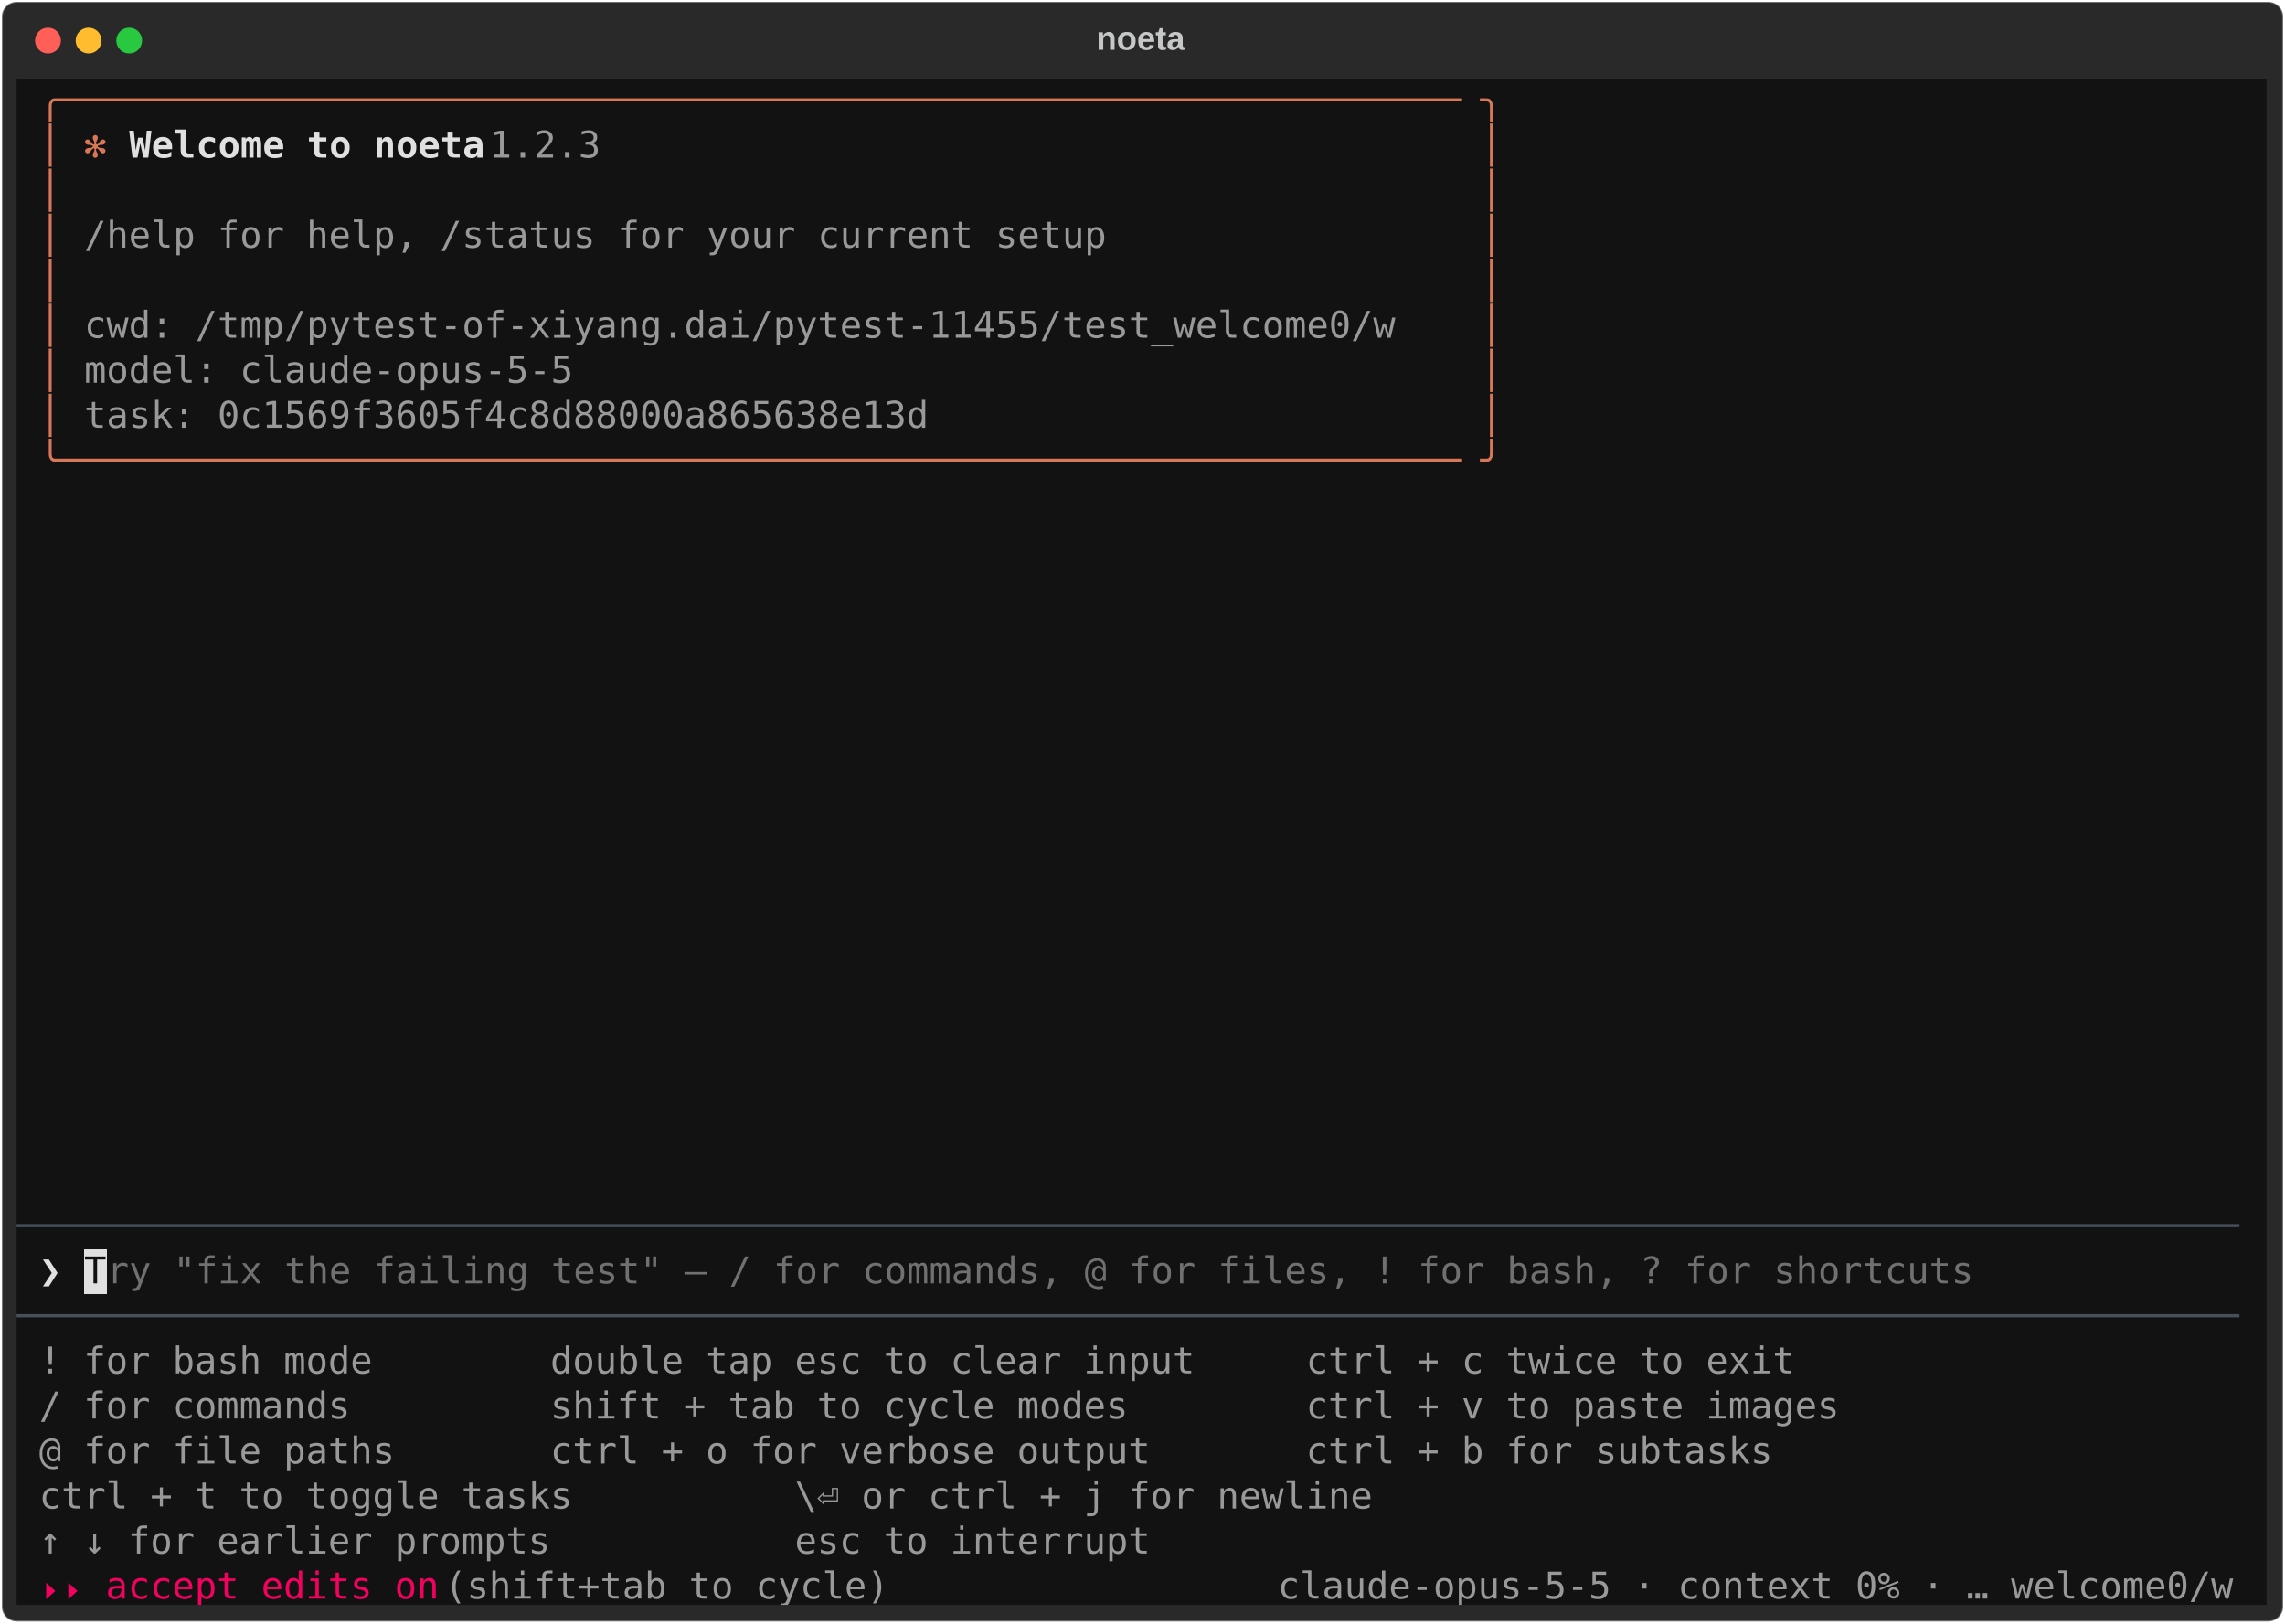
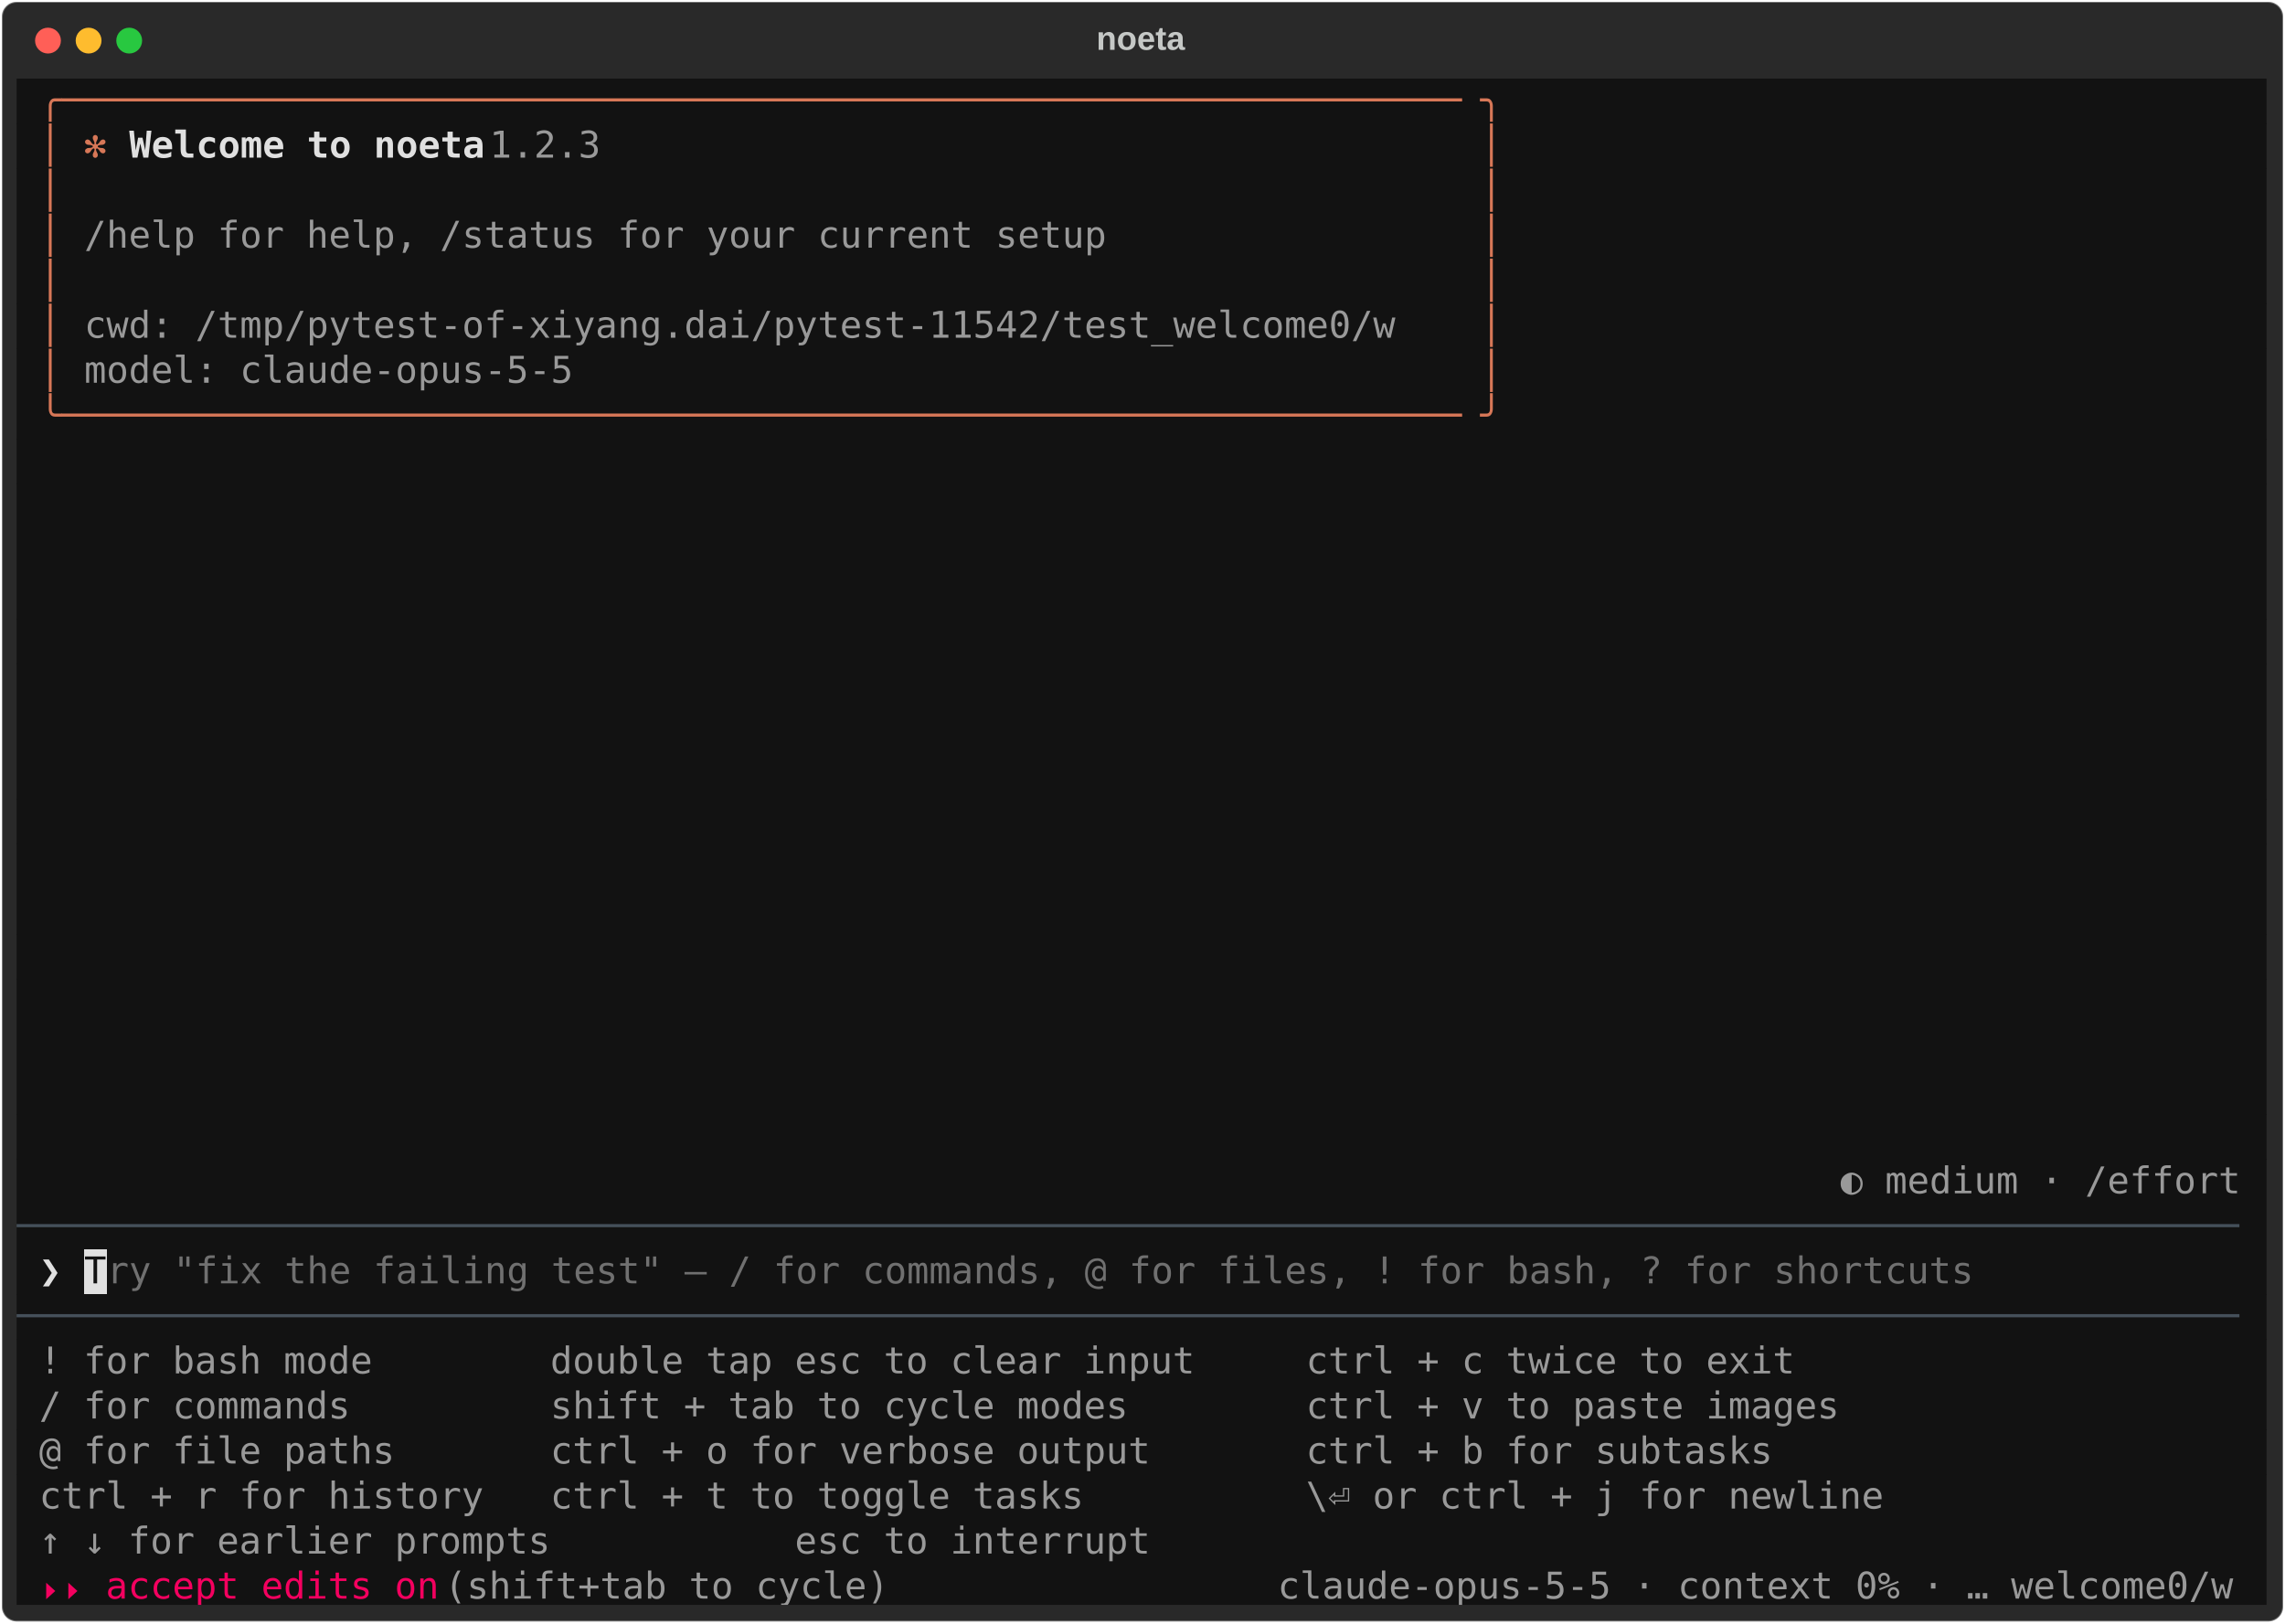
<svg xmlns="http://www.w3.org/2000/svg" class="rich-terminal" viewBox="0 0 1238 879.6">
  <style>

    @font-face {
        font-family: "Fira Code";
        src: local("FiraCode-Regular"),
                url("https://cdnjs.cloudflare.com/ajax/libs/firacode/6.2.0/woff2/FiraCode-Regular.woff2") format("woff2"),
                url("https://cdnjs.cloudflare.com/ajax/libs/firacode/6.2.0/woff/FiraCode-Regular.woff") format("woff");
        font-style: normal;
        font-weight: 400;
    }
    @font-face {
        font-family: "Fira Code";
        src: local("FiraCode-Bold"),
                url("https://cdnjs.cloudflare.com/ajax/libs/firacode/6.2.0/woff2/FiraCode-Bold.woff2") format("woff2"),
                url("https://cdnjs.cloudflare.com/ajax/libs/firacode/6.2.0/woff/FiraCode-Bold.woff") format("woff");
        font-style: bold;
        font-weight: 700;
    }

-     .terminal-1776061965-matrix {
+     .terminal-2995887696-matrix {
        font-family: Fira Code, monospace;
        font-size: 20px;
        line-height: 24.4px;
        font-variant-east-asian: full-width;
    }

-     .terminal-1776061965-title {
+     .terminal-2995887696-title {
        font-size: 18px;
        font-weight: bold;
        font-family: arial;
    }

-     .terminal-1776061965-r1 { fill: #c5c8c6 }
- .terminal-1776061965-r2 { fill: #d77757 }
- .terminal-1776061965-r3 { fill: #d77757;font-weight: bold }
- .terminal-1776061965-r4 { fill: #e0e0e0;font-weight: bold }
- .terminal-1776061965-r5 { fill: #999999 }
- .terminal-1776061965-r6 { fill: #e0e0e0 }
- .terminal-1776061965-r7 { fill: #45505a }
- .terminal-1776061965-r8 { fill: #121212 }
- .terminal-1776061965-r9 { fill: #707070 }
- .terminal-1776061965-r10 { fill: #f4005f }
+     .terminal-2995887696-r1 { fill: #c5c8c6 }
+ .terminal-2995887696-r2 { fill: #d77757 }
+ .terminal-2995887696-r3 { fill: #d77757;font-weight: bold }
+ .terminal-2995887696-r4 { fill: #e0e0e0;font-weight: bold }
+ .terminal-2995887696-r5 { fill: #999999 }
+ .terminal-2995887696-r6 { fill: #e0e0e0 }
+ .terminal-2995887696-r7 { fill: #45505a }
+ .terminal-2995887696-r8 { fill: #121212 }
+ .terminal-2995887696-r9 { fill: #707070 }
+ .terminal-2995887696-r10 { fill: #f4005f }
    </style>
  <defs>
-     <clipPath id="terminal-1776061965-clip-terminal">
+     <clipPath id="terminal-2995887696-clip-terminal">
      <rect x="0" y="0" width="1219.0" height="828.6" />
    </clipPath>
-     <clipPath id="terminal-1776061965-line-0">
+     <clipPath id="terminal-2995887696-line-0">
      <rect x="0" y="1.5" width="1220" height="24.65" />
    </clipPath>
-     <clipPath id="terminal-1776061965-line-1">
+     <clipPath id="terminal-2995887696-line-1">
      <rect x="0" y="25.9" width="1220" height="24.65" />
    </clipPath>
-     <clipPath id="terminal-1776061965-line-2">
+     <clipPath id="terminal-2995887696-line-2">
      <rect x="0" y="50.3" width="1220" height="24.65" />
    </clipPath>
-     <clipPath id="terminal-1776061965-line-3">
+     <clipPath id="terminal-2995887696-line-3">
      <rect x="0" y="74.7" width="1220" height="24.65" />
    </clipPath>
-     <clipPath id="terminal-1776061965-line-4">
+     <clipPath id="terminal-2995887696-line-4">
      <rect x="0" y="99.1" width="1220" height="24.65" />
    </clipPath>
-     <clipPath id="terminal-1776061965-line-5">
+     <clipPath id="terminal-2995887696-line-5">
      <rect x="0" y="123.5" width="1220" height="24.65" />
    </clipPath>
-     <clipPath id="terminal-1776061965-line-6">
+     <clipPath id="terminal-2995887696-line-6">
      <rect x="0" y="147.9" width="1220" height="24.65" />
    </clipPath>
-     <clipPath id="terminal-1776061965-line-7">
+     <clipPath id="terminal-2995887696-line-7">
      <rect x="0" y="172.3" width="1220" height="24.65" />
    </clipPath>
-     <clipPath id="terminal-1776061965-line-8">
+     <clipPath id="terminal-2995887696-line-8">
      <rect x="0" y="196.7" width="1220" height="24.65" />
    </clipPath>
-     <clipPath id="terminal-1776061965-line-9">
+     <clipPath id="terminal-2995887696-line-9">
      <rect x="0" y="221.1" width="1220" height="24.65" />
    </clipPath>
-     <clipPath id="terminal-1776061965-line-10">
+     <clipPath id="terminal-2995887696-line-10">
      <rect x="0" y="245.5" width="1220" height="24.65" />
    </clipPath>
-     <clipPath id="terminal-1776061965-line-11">
+     <clipPath id="terminal-2995887696-line-11">
      <rect x="0" y="269.9" width="1220" height="24.65" />
    </clipPath>
-     <clipPath id="terminal-1776061965-line-12">
+     <clipPath id="terminal-2995887696-line-12">
      <rect x="0" y="294.3" width="1220" height="24.65" />
    </clipPath>
-     <clipPath id="terminal-1776061965-line-13">
+     <clipPath id="terminal-2995887696-line-13">
      <rect x="0" y="318.7" width="1220" height="24.65" />
    </clipPath>
-     <clipPath id="terminal-1776061965-line-14">
+     <clipPath id="terminal-2995887696-line-14">
      <rect x="0" y="343.1" width="1220" height="24.65" />
    </clipPath>
-     <clipPath id="terminal-1776061965-line-15">
+     <clipPath id="terminal-2995887696-line-15">
      <rect x="0" y="367.5" width="1220" height="24.65" />
    </clipPath>
-     <clipPath id="terminal-1776061965-line-16">
+     <clipPath id="terminal-2995887696-line-16">
      <rect x="0" y="391.9" width="1220" height="24.65" />
    </clipPath>
-     <clipPath id="terminal-1776061965-line-17">
+     <clipPath id="terminal-2995887696-line-17">
      <rect x="0" y="416.3" width="1220" height="24.65" />
    </clipPath>
-     <clipPath id="terminal-1776061965-line-18">
+     <clipPath id="terminal-2995887696-line-18">
      <rect x="0" y="440.7" width="1220" height="24.65" />
    </clipPath>
-     <clipPath id="terminal-1776061965-line-19">
+     <clipPath id="terminal-2995887696-line-19">
      <rect x="0" y="465.1" width="1220" height="24.65" />
    </clipPath>
-     <clipPath id="terminal-1776061965-line-20">
+     <clipPath id="terminal-2995887696-line-20">
      <rect x="0" y="489.5" width="1220" height="24.65" />
    </clipPath>
-     <clipPath id="terminal-1776061965-line-21">
+     <clipPath id="terminal-2995887696-line-21">
      <rect x="0" y="513.9" width="1220" height="24.65" />
    </clipPath>
-     <clipPath id="terminal-1776061965-line-22">
+     <clipPath id="terminal-2995887696-line-22">
      <rect x="0" y="538.3" width="1220" height="24.65" />
    </clipPath>
-     <clipPath id="terminal-1776061965-line-23">
+     <clipPath id="terminal-2995887696-line-23">
      <rect x="0" y="562.7" width="1220" height="24.65" />
    </clipPath>
-     <clipPath id="terminal-1776061965-line-24">
+     <clipPath id="terminal-2995887696-line-24">
      <rect x="0" y="587.1" width="1220" height="24.65" />
    </clipPath>
-     <clipPath id="terminal-1776061965-line-25">
+     <clipPath id="terminal-2995887696-line-25">
      <rect x="0" y="611.5" width="1220" height="24.65" />
    </clipPath>
-     <clipPath id="terminal-1776061965-line-26">
+     <clipPath id="terminal-2995887696-line-26">
      <rect x="0" y="635.9" width="1220" height="24.65" />
    </clipPath>
-     <clipPath id="terminal-1776061965-line-27">
+     <clipPath id="terminal-2995887696-line-27">
      <rect x="0" y="660.3" width="1220" height="24.65" />
    </clipPath>
-     <clipPath id="terminal-1776061965-line-28">
+     <clipPath id="terminal-2995887696-line-28">
      <rect x="0" y="684.7" width="1220" height="24.65" />
    </clipPath>
-     <clipPath id="terminal-1776061965-line-29">
+     <clipPath id="terminal-2995887696-line-29">
      <rect x="0" y="709.1" width="1220" height="24.65" />
    </clipPath>
-     <clipPath id="terminal-1776061965-line-30">
+     <clipPath id="terminal-2995887696-line-30">
      <rect x="0" y="733.5" width="1220" height="24.65" />
    </clipPath>
-     <clipPath id="terminal-1776061965-line-31">
+     <clipPath id="terminal-2995887696-line-31">
      <rect x="0" y="757.9" width="1220" height="24.65" />
    </clipPath>
-     <clipPath id="terminal-1776061965-line-32">
+     <clipPath id="terminal-2995887696-line-32">
      <rect x="0" y="782.3" width="1220" height="24.65" />
    </clipPath>
  </defs>
  <rect fill="#292929" stroke="rgba(255,255,255,0.35)" stroke-width="1" x="1" y="1" width="1236" height="877.6" rx="8" />
-   <text class="terminal-1776061965-title" fill="#c5c8c6" text-anchor="middle" x="618" y="27">noeta</text>
+   <text class="terminal-2995887696-title" fill="#c5c8c6" text-anchor="middle" x="618" y="27">noeta</text>
  <g transform="translate(26,22)">
    <circle cx="0" cy="0" r="7" fill="#ff5f57" />
    <circle cx="22" cy="0" r="7" fill="#febc2e" />
    <circle cx="44" cy="0" r="7" fill="#28c840" />
  </g>
-   <g transform="translate(9, 41)" clip-path="url(#terminal-1776061965-clip-terminal)">
+   <g transform="translate(9, 41)" clip-path="url(#terminal-2995887696-clip-terminal)">
    <rect fill="#121212" x="0" y="1.5" width="12.2" height="24.65" shape-rendering="crispEdges" />
    <rect fill="#121212" x="12.2" y="1.5" width="12.2" height="24.65" shape-rendering="crispEdges" />
    <rect fill="#121212" x="24.4" y="1.5" width="768.6" height="24.65" shape-rendering="crispEdges" />
    <rect fill="#121212" x="793" y="1.5" width="12.2" height="24.65" shape-rendering="crispEdges" />
    <rect fill="#121212" x="805.2" y="1.5" width="402.6" height="24.65" shape-rendering="crispEdges" />
    <rect fill="#121212" x="1207.8" y="1.5" width="12.2" height="24.65" shape-rendering="crispEdges" />
    <rect fill="#121212" x="0" y="25.9" width="12.2" height="24.65" shape-rendering="crispEdges" />
    <rect fill="#121212" x="12.2" y="25.9" width="12.2" height="24.65" shape-rendering="crispEdges" />
    <rect fill="#121212" x="24.4" y="25.9" width="12.2" height="24.65" shape-rendering="crispEdges" />
    <rect fill="#121212" x="36.6" y="25.9" width="24.4" height="24.65" shape-rendering="crispEdges" />
    <rect fill="#121212" x="61" y="25.9" width="195.2" height="24.65" shape-rendering="crispEdges" />
    <rect fill="#121212" x="256.2" y="25.9" width="73.2" height="24.65" shape-rendering="crispEdges" />
    <rect fill="#121212" x="329.4" y="25.9" width="451.4" height="24.65" shape-rendering="crispEdges" />
    <rect fill="#121212" x="780.8" y="25.9" width="12.2" height="24.65" shape-rendering="crispEdges" />
    <rect fill="#121212" x="793" y="25.9" width="12.2" height="24.65" shape-rendering="crispEdges" />
    <rect fill="#121212" x="805.2" y="25.9" width="402.6" height="24.65" shape-rendering="crispEdges" />
    <rect fill="#121212" x="1207.8" y="25.9" width="12.2" height="24.65" shape-rendering="crispEdges" />
    <rect fill="#121212" x="0" y="50.3" width="12.2" height="24.65" shape-rendering="crispEdges" />
    <rect fill="#121212" x="12.2" y="50.3" width="12.2" height="24.65" shape-rendering="crispEdges" />
    <rect fill="#121212" x="24.4" y="50.3" width="12.2" height="24.65" shape-rendering="crispEdges" />
    <rect fill="#121212" x="36.6" y="50.3" width="0" height="24.65" shape-rendering="crispEdges" />
    <rect fill="#121212" x="36.6" y="50.3" width="744.2" height="24.65" shape-rendering="crispEdges" />
    <rect fill="#121212" x="780.8" y="50.3" width="12.2" height="24.65" shape-rendering="crispEdges" />
    <rect fill="#121212" x="793" y="50.3" width="12.2" height="24.65" shape-rendering="crispEdges" />
    <rect fill="#121212" x="805.2" y="50.3" width="402.6" height="24.65" shape-rendering="crispEdges" />
    <rect fill="#121212" x="1207.8" y="50.3" width="12.2" height="24.65" shape-rendering="crispEdges" />
    <rect fill="#121212" x="0" y="74.7" width="12.2" height="24.65" shape-rendering="crispEdges" />
    <rect fill="#121212" x="12.2" y="74.7" width="12.2" height="24.65" shape-rendering="crispEdges" />
    <rect fill="#121212" x="24.4" y="74.7" width="12.2" height="24.65" shape-rendering="crispEdges" />
    <rect fill="#121212" x="36.6" y="74.7" width="585.6" height="24.65" shape-rendering="crispEdges" />
    <rect fill="#121212" x="622.2" y="74.7" width="158.6" height="24.65" shape-rendering="crispEdges" />
    <rect fill="#121212" x="780.8" y="74.7" width="12.2" height="24.65" shape-rendering="crispEdges" />
    <rect fill="#121212" x="793" y="74.7" width="12.2" height="24.65" shape-rendering="crispEdges" />
    <rect fill="#121212" x="805.2" y="74.7" width="402.6" height="24.65" shape-rendering="crispEdges" />
    <rect fill="#121212" x="1207.8" y="74.7" width="12.2" height="24.65" shape-rendering="crispEdges" />
    <rect fill="#121212" x="0" y="99.1" width="12.2" height="24.65" shape-rendering="crispEdges" />
    <rect fill="#121212" x="12.2" y="99.1" width="12.2" height="24.65" shape-rendering="crispEdges" />
    <rect fill="#121212" x="24.4" y="99.1" width="12.2" height="24.65" shape-rendering="crispEdges" />
    <rect fill="#121212" x="36.6" y="99.1" width="0" height="24.65" shape-rendering="crispEdges" />
    <rect fill="#121212" x="36.6" y="99.1" width="744.2" height="24.65" shape-rendering="crispEdges" />
    <rect fill="#121212" x="780.8" y="99.1" width="12.2" height="24.65" shape-rendering="crispEdges" />
    <rect fill="#121212" x="793" y="99.1" width="12.2" height="24.65" shape-rendering="crispEdges" />
    <rect fill="#121212" x="805.2" y="99.1" width="402.6" height="24.65" shape-rendering="crispEdges" />
    <rect fill="#121212" x="1207.8" y="99.1" width="12.2" height="24.65" shape-rendering="crispEdges" />
    <rect fill="#121212" x="0" y="123.5" width="12.2" height="24.65" shape-rendering="crispEdges" />
    <rect fill="#121212" x="12.2" y="123.5" width="12.2" height="24.65" shape-rendering="crispEdges" />
    <rect fill="#121212" x="24.4" y="123.5" width="12.2" height="24.65" shape-rendering="crispEdges" />
    <rect fill="#121212" x="36.6" y="123.5" width="744.2" height="24.65" shape-rendering="crispEdges" />
    <rect fill="#121212" x="780.8" y="123.5" width="12.2" height="24.65" shape-rendering="crispEdges" />
    <rect fill="#121212" x="793" y="123.5" width="12.2" height="24.65" shape-rendering="crispEdges" />
    <rect fill="#121212" x="805.2" y="123.5" width="402.6" height="24.65" shape-rendering="crispEdges" />
    <rect fill="#121212" x="1207.8" y="123.5" width="12.2" height="24.65" shape-rendering="crispEdges" />
    <rect fill="#121212" x="0" y="147.9" width="12.2" height="24.65" shape-rendering="crispEdges" />
    <rect fill="#121212" x="12.2" y="147.9" width="12.2" height="24.65" shape-rendering="crispEdges" />
    <rect fill="#121212" x="24.4" y="147.9" width="12.2" height="24.65" shape-rendering="crispEdges" />
    <rect fill="#121212" x="36.6" y="147.9" width="292.8" height="24.65" shape-rendering="crispEdges" />
    <rect fill="#121212" x="329.4" y="147.9" width="451.4" height="24.65" shape-rendering="crispEdges" />
    <rect fill="#121212" x="780.8" y="147.9" width="12.2" height="24.65" shape-rendering="crispEdges" />
    <rect fill="#121212" x="793" y="147.9" width="12.2" height="24.65" shape-rendering="crispEdges" />
    <rect fill="#121212" x="805.2" y="147.9" width="402.6" height="24.65" shape-rendering="crispEdges" />
    <rect fill="#121212" x="1207.8" y="147.9" width="12.2" height="24.65" shape-rendering="crispEdges" />
    <rect fill="#121212" x="0" y="172.3" width="12.2" height="24.65" shape-rendering="crispEdges" />
    <rect fill="#121212" x="12.2" y="172.3" width="12.2" height="24.65" shape-rendering="crispEdges" />
-     <rect fill="#121212" x="24.4" y="172.3" width="12.2" height="24.65" shape-rendering="crispEdges" />
-     <rect fill="#121212" x="36.6" y="172.3" width="488" height="24.65" shape-rendering="crispEdges" />
-     <rect fill="#121212" x="524.6" y="172.3" width="256.2" height="24.65" shape-rendering="crispEdges" />
-     <rect fill="#121212" x="780.8" y="172.3" width="12.2" height="24.65" shape-rendering="crispEdges" />
+     <rect fill="#121212" x="24.4" y="172.3" width="768.6" height="24.65" shape-rendering="crispEdges" />
    <rect fill="#121212" x="793" y="172.3" width="12.2" height="24.65" shape-rendering="crispEdges" />
    <rect fill="#121212" x="805.2" y="172.3" width="402.6" height="24.65" shape-rendering="crispEdges" />
    <rect fill="#121212" x="1207.8" y="172.3" width="12.2" height="24.65" shape-rendering="crispEdges" />
    <rect fill="#121212" x="0" y="196.7" width="12.2" height="24.65" shape-rendering="crispEdges" />
-     <rect fill="#121212" x="12.2" y="196.7" width="12.2" height="24.65" shape-rendering="crispEdges" />
-     <rect fill="#121212" x="24.4" y="196.7" width="768.6" height="24.65" shape-rendering="crispEdges" />
-     <rect fill="#121212" x="793" y="196.7" width="12.2" height="24.65" shape-rendering="crispEdges" />
-     <rect fill="#121212" x="805.2" y="196.7" width="402.6" height="24.65" shape-rendering="crispEdges" />
+     <rect fill="#121212" x="12.2" y="196.7" width="1195.6" height="24.65" shape-rendering="crispEdges" />
    <rect fill="#121212" x="1207.8" y="196.7" width="12.2" height="24.65" shape-rendering="crispEdges" />
    <rect fill="#121212" x="0" y="221.1" width="12.2" height="24.65" shape-rendering="crispEdges" />
    <rect fill="#121212" x="12.2" y="221.1" width="1195.6" height="24.65" shape-rendering="crispEdges" />
    <rect fill="#121212" x="1207.8" y="221.1" width="12.2" height="24.65" shape-rendering="crispEdges" />
    <rect fill="#121212" x="0" y="245.5" width="12.2" height="24.65" shape-rendering="crispEdges" />
    <rect fill="#121212" x="12.2" y="245.5" width="1195.6" height="24.65" shape-rendering="crispEdges" />
    <rect fill="#121212" x="1207.8" y="245.5" width="12.2" height="24.65" shape-rendering="crispEdges" />
    <rect fill="#121212" x="0" y="269.9" width="12.2" height="24.65" shape-rendering="crispEdges" />
    <rect fill="#121212" x="12.2" y="269.9" width="1195.6" height="24.65" shape-rendering="crispEdges" />
    <rect fill="#121212" x="1207.8" y="269.9" width="12.2" height="24.65" shape-rendering="crispEdges" />
    <rect fill="#121212" x="0" y="294.3" width="12.2" height="24.65" shape-rendering="crispEdges" />
    <rect fill="#121212" x="12.2" y="294.3" width="1195.6" height="24.65" shape-rendering="crispEdges" />
    <rect fill="#121212" x="1207.8" y="294.3" width="12.2" height="24.65" shape-rendering="crispEdges" />
    <rect fill="#121212" x="0" y="318.7" width="12.2" height="24.65" shape-rendering="crispEdges" />
    <rect fill="#121212" x="12.2" y="318.7" width="1195.6" height="24.65" shape-rendering="crispEdges" />
    <rect fill="#121212" x="1207.8" y="318.7" width="12.2" height="24.65" shape-rendering="crispEdges" />
    <rect fill="#121212" x="0" y="343.1" width="12.2" height="24.65" shape-rendering="crispEdges" />
    <rect fill="#121212" x="12.2" y="343.1" width="1195.6" height="24.65" shape-rendering="crispEdges" />
    <rect fill="#121212" x="1207.8" y="343.1" width="12.2" height="24.65" shape-rendering="crispEdges" />
    <rect fill="#121212" x="0" y="367.5" width="12.2" height="24.65" shape-rendering="crispEdges" />
    <rect fill="#121212" x="12.2" y="367.5" width="1195.6" height="24.65" shape-rendering="crispEdges" />
    <rect fill="#121212" x="1207.8" y="367.5" width="12.2" height="24.65" shape-rendering="crispEdges" />
    <rect fill="#121212" x="0" y="391.9" width="12.2" height="24.65" shape-rendering="crispEdges" />
    <rect fill="#121212" x="12.2" y="391.9" width="1195.6" height="24.65" shape-rendering="crispEdges" />
    <rect fill="#121212" x="1207.8" y="391.9" width="12.2" height="24.65" shape-rendering="crispEdges" />
    <rect fill="#121212" x="0" y="416.3" width="12.2" height="24.65" shape-rendering="crispEdges" />
    <rect fill="#121212" x="12.2" y="416.3" width="1195.6" height="24.65" shape-rendering="crispEdges" />
    <rect fill="#121212" x="1207.8" y="416.3" width="12.2" height="24.65" shape-rendering="crispEdges" />
    <rect fill="#121212" x="0" y="440.7" width="12.2" height="24.65" shape-rendering="crispEdges" />
    <rect fill="#121212" x="12.2" y="440.7" width="1195.6" height="24.65" shape-rendering="crispEdges" />
    <rect fill="#121212" x="1207.8" y="440.7" width="12.2" height="24.65" shape-rendering="crispEdges" />
    <rect fill="#121212" x="0" y="465.1" width="12.2" height="24.65" shape-rendering="crispEdges" />
    <rect fill="#121212" x="12.2" y="465.1" width="1195.6" height="24.65" shape-rendering="crispEdges" />
    <rect fill="#121212" x="1207.8" y="465.1" width="12.2" height="24.65" shape-rendering="crispEdges" />
    <rect fill="#121212" x="0" y="489.5" width="12.2" height="24.65" shape-rendering="crispEdges" />
    <rect fill="#121212" x="12.2" y="489.5" width="1195.6" height="24.65" shape-rendering="crispEdges" />
    <rect fill="#121212" x="1207.8" y="489.5" width="12.2" height="24.65" shape-rendering="crispEdges" />
    <rect fill="#121212" x="0" y="513.9" width="12.2" height="24.65" shape-rendering="crispEdges" />
    <rect fill="#121212" x="12.2" y="513.9" width="1195.6" height="24.65" shape-rendering="crispEdges" />
    <rect fill="#121212" x="1207.8" y="513.9" width="12.2" height="24.65" shape-rendering="crispEdges" />
    <rect fill="#121212" x="0" y="538.3" width="12.2" height="24.65" shape-rendering="crispEdges" />
    <rect fill="#121212" x="12.2" y="538.3" width="1195.6" height="24.65" shape-rendering="crispEdges" />
    <rect fill="#121212" x="1207.8" y="538.3" width="12.2" height="24.65" shape-rendering="crispEdges" />
    <rect fill="#121212" x="0" y="562.7" width="12.2" height="24.65" shape-rendering="crispEdges" />
    <rect fill="#121212" x="12.2" y="562.7" width="1195.6" height="24.65" shape-rendering="crispEdges" />
    <rect fill="#121212" x="1207.8" y="562.7" width="12.2" height="24.65" shape-rendering="crispEdges" />
    <rect fill="#121212" x="0" y="587.1" width="12.2" height="24.65" shape-rendering="crispEdges" />
-     <rect fill="#121212" x="12.2" y="587.1" width="1195.6" height="24.65" shape-rendering="crispEdges" />
+     <rect fill="#121212" x="12.2" y="587.1" width="976" height="24.65" shape-rendering="crispEdges" />
+     <rect fill="#121212" x="988.2" y="587.1" width="219.6" height="24.65" shape-rendering="crispEdges" />
    <rect fill="#121212" x="1207.8" y="587.1" width="12.2" height="24.65" shape-rendering="crispEdges" />
    <rect fill="#121212" x="0" y="611.5" width="1220" height="24.65" shape-rendering="crispEdges" />
    <rect fill="#121212" x="0" y="635.9" width="12.2" height="24.65" shape-rendering="crispEdges" />
    <rect fill="#121212" x="12.2" y="635.9" width="12.2" height="24.65" shape-rendering="crispEdges" />
    <rect fill="#121212" x="24.4" y="635.9" width="12.2" height="24.65" shape-rendering="crispEdges" />
    <rect fill="#e0e0e0" x="36.6" y="635.9" width="12.2" height="24.65" shape-rendering="crispEdges" />
    <rect fill="#121212" x="48.8" y="635.9" width="1024.8" height="24.65" shape-rendering="crispEdges" />
    <rect fill="#121212" x="1073.6" y="635.9" width="134.2" height="24.65" shape-rendering="crispEdges" />
    <rect fill="#121212" x="1207.8" y="635.9" width="12.2" height="24.65" shape-rendering="crispEdges" />
    <rect fill="#121212" x="0" y="660.3" width="1220" height="24.65" shape-rendering="crispEdges" />
    <rect fill="#121212" x="0" y="684.7" width="12.2" height="24.65" shape-rendering="crispEdges" />
    <rect fill="#121212" x="12.2" y="684.7" width="963.8" height="24.65" shape-rendering="crispEdges" />
    <rect fill="#121212" x="976" y="684.7" width="231.8" height="24.65" shape-rendering="crispEdges" />
    <rect fill="#121212" x="1207.8" y="684.7" width="12.2" height="24.65" shape-rendering="crispEdges" />
    <rect fill="#121212" x="0" y="709.1" width="12.2" height="24.65" shape-rendering="crispEdges" />
    <rect fill="#121212" x="12.2" y="709.1" width="988.2" height="24.65" shape-rendering="crispEdges" />
    <rect fill="#121212" x="1000.4" y="709.1" width="207.4" height="24.65" shape-rendering="crispEdges" />
    <rect fill="#121212" x="1207.8" y="709.1" width="12.2" height="24.65" shape-rendering="crispEdges" />
    <rect fill="#121212" x="0" y="733.5" width="12.2" height="24.65" shape-rendering="crispEdges" />
    <rect fill="#121212" x="12.2" y="733.5" width="951.6" height="24.65" shape-rendering="crispEdges" />
    <rect fill="#121212" x="963.8" y="733.5" width="244" height="24.65" shape-rendering="crispEdges" />
    <rect fill="#121212" x="1207.8" y="733.5" width="12.2" height="24.65" shape-rendering="crispEdges" />
    <rect fill="#121212" x="0" y="757.9" width="12.2" height="24.65" shape-rendering="crispEdges" />
    <rect fill="#121212" x="12.2" y="757.9" width="1012.6" height="24.65" shape-rendering="crispEdges" />
    <rect fill="#121212" x="1024.8" y="757.9" width="183" height="24.65" shape-rendering="crispEdges" />
    <rect fill="#121212" x="1207.8" y="757.9" width="12.2" height="24.65" shape-rendering="crispEdges" />
    <rect fill="#121212" x="0" y="782.3" width="12.2" height="24.65" shape-rendering="crispEdges" />
    <rect fill="#121212" x="12.2" y="782.3" width="890.6" height="24.65" shape-rendering="crispEdges" />
    <rect fill="#121212" x="902.8" y="782.3" width="305" height="24.65" shape-rendering="crispEdges" />
    <rect fill="#121212" x="1207.8" y="782.3" width="12.2" height="24.65" shape-rendering="crispEdges" />
    <rect fill="#121212" x="0" y="806.7" width="12.2" height="24.65" shape-rendering="crispEdges" />
    <rect fill="#121212" x="12.2" y="806.7" width="219.6" height="24.65" shape-rendering="crispEdges" />
    <rect fill="#121212" x="231.8" y="806.7" width="256.2" height="24.65" shape-rendering="crispEdges" />
    <rect fill="#121212" x="488" y="806.7" width="195.2" height="24.65" shape-rendering="crispEdges" />
    <rect fill="#121212" x="683.2" y="806.7" width="524.6" height="24.65" shape-rendering="crispEdges" />
    <rect fill="#121212" x="1207.8" y="806.7" width="12.2" height="24.65" shape-rendering="crispEdges" />
-     <g class="terminal-1776061965-matrix">
-       <text class="terminal-1776061965-r2" x="12.2" y="20" textLength="12.2" clip-path="url(#terminal-1776061965-line-0)">╭</text>
-       <text class="terminal-1776061965-r2" x="24.4" y="20" textLength="768.6" clip-path="url(#terminal-1776061965-line-0)">───────────────────────────────────────────────────────────────</text>
-       <text class="terminal-1776061965-r2" x="793" y="20" textLength="12.2" clip-path="url(#terminal-1776061965-line-0)">╮</text>
-       <text class="terminal-1776061965-r1" x="1220" y="20" textLength="12.2" clip-path="url(#terminal-1776061965-line-0)">
- </text>
-       <text class="terminal-1776061965-r2" x="12.2" y="44.4" textLength="12.2" clip-path="url(#terminal-1776061965-line-1)">│</text>
-       <text class="terminal-1776061965-r3" x="36.6" y="44.4" textLength="24.4" clip-path="url(#terminal-1776061965-line-1)">✻ </text>
-       <text class="terminal-1776061965-r4" x="61" y="44.4" textLength="195.2" clip-path="url(#terminal-1776061965-line-1)">Welcome to noeta</text>
-       <text class="terminal-1776061965-r5" x="256.2" y="44.4" textLength="73.2" clip-path="url(#terminal-1776061965-line-1)"> 1.2.3</text>
-       <text class="terminal-1776061965-r2" x="793" y="44.4" textLength="12.2" clip-path="url(#terminal-1776061965-line-1)">│</text>
-       <text class="terminal-1776061965-r1" x="1220" y="44.4" textLength="12.2" clip-path="url(#terminal-1776061965-line-1)">
- </text>
-       <text class="terminal-1776061965-r2" x="12.2" y="68.8" textLength="12.2" clip-path="url(#terminal-1776061965-line-2)">│</text>
-       <text class="terminal-1776061965-r2" x="793" y="68.8" textLength="12.2" clip-path="url(#terminal-1776061965-line-2)">│</text>
-       <text class="terminal-1776061965-r1" x="1220" y="68.8" textLength="12.2" clip-path="url(#terminal-1776061965-line-2)">
- </text>
-       <text class="terminal-1776061965-r2" x="12.2" y="93.2" textLength="12.2" clip-path="url(#terminal-1776061965-line-3)">│</text>
-       <text class="terminal-1776061965-r5" x="36.6" y="93.2" textLength="585.6" clip-path="url(#terminal-1776061965-line-3)">  /help for help, /status for your current setup</text>
-       <text class="terminal-1776061965-r2" x="793" y="93.2" textLength="12.2" clip-path="url(#terminal-1776061965-line-3)">│</text>
-       <text class="terminal-1776061965-r1" x="1220" y="93.2" textLength="12.2" clip-path="url(#terminal-1776061965-line-3)">
- </text>
-       <text class="terminal-1776061965-r2" x="12.2" y="117.6" textLength="12.2" clip-path="url(#terminal-1776061965-line-4)">│</text>
-       <text class="terminal-1776061965-r2" x="793" y="117.6" textLength="12.2" clip-path="url(#terminal-1776061965-line-4)">│</text>
-       <text class="terminal-1776061965-r1" x="1220" y="117.6" textLength="12.2" clip-path="url(#terminal-1776061965-line-4)">
- </text>
-       <text class="terminal-1776061965-r2" x="12.2" y="142" textLength="12.2" clip-path="url(#terminal-1776061965-line-5)">│</text>
-       <text class="terminal-1776061965-r5" x="36.6" y="142" textLength="744.2" clip-path="url(#terminal-1776061965-line-5)">  cwd: /tmp/pytest-of-xiyang.dai/pytest-11455/test_welcome0/w</text>
-       <text class="terminal-1776061965-r2" x="793" y="142" textLength="12.2" clip-path="url(#terminal-1776061965-line-5)">│</text>
-       <text class="terminal-1776061965-r1" x="1220" y="142" textLength="12.2" clip-path="url(#terminal-1776061965-line-5)">
- </text>
-       <text class="terminal-1776061965-r2" x="12.2" y="166.4" textLength="12.2" clip-path="url(#terminal-1776061965-line-6)">│</text>
-       <text class="terminal-1776061965-r5" x="36.6" y="166.4" textLength="292.8" clip-path="url(#terminal-1776061965-line-6)">  model: claude-opus-5-5</text>
-       <text class="terminal-1776061965-r2" x="793" y="166.4" textLength="12.2" clip-path="url(#terminal-1776061965-line-6)">│</text>
-       <text class="terminal-1776061965-r1" x="1220" y="166.4" textLength="12.2" clip-path="url(#terminal-1776061965-line-6)">
- </text>
-       <text class="terminal-1776061965-r2" x="12.2" y="190.8" textLength="12.2" clip-path="url(#terminal-1776061965-line-7)">│</text>
-       <text class="terminal-1776061965-r5" x="36.6" y="190.8" textLength="488" clip-path="url(#terminal-1776061965-line-7)">  task: 0c1569f3605f4c8d88000a865638e13d</text>
-       <text class="terminal-1776061965-r2" x="793" y="190.8" textLength="12.2" clip-path="url(#terminal-1776061965-line-7)">│</text>
-       <text class="terminal-1776061965-r1" x="1220" y="190.8" textLength="12.2" clip-path="url(#terminal-1776061965-line-7)">
- </text>
-       <text class="terminal-1776061965-r2" x="12.2" y="215.2" textLength="12.2" clip-path="url(#terminal-1776061965-line-8)">╰</text>
-       <text class="terminal-1776061965-r2" x="24.4" y="215.2" textLength="768.6" clip-path="url(#terminal-1776061965-line-8)">───────────────────────────────────────────────────────────────</text>
-       <text class="terminal-1776061965-r2" x="793" y="215.2" textLength="12.2" clip-path="url(#terminal-1776061965-line-8)">╯</text>
-       <text class="terminal-1776061965-r1" x="1220" y="215.2" textLength="12.2" clip-path="url(#terminal-1776061965-line-8)">
- </text>
-       <text class="terminal-1776061965-r1" x="1220" y="239.6" textLength="12.2" clip-path="url(#terminal-1776061965-line-9)">
- </text>
-       <text class="terminal-1776061965-r1" x="1220" y="264" textLength="12.2" clip-path="url(#terminal-1776061965-line-10)">
- </text>
-       <text class="terminal-1776061965-r1" x="1220" y="288.4" textLength="12.2" clip-path="url(#terminal-1776061965-line-11)">
- </text>
-       <text class="terminal-1776061965-r1" x="1220" y="312.8" textLength="12.2" clip-path="url(#terminal-1776061965-line-12)">
- </text>
-       <text class="terminal-1776061965-r1" x="1220" y="337.2" textLength="12.2" clip-path="url(#terminal-1776061965-line-13)">
- </text>
-       <text class="terminal-1776061965-r1" x="1220" y="361.6" textLength="12.2" clip-path="url(#terminal-1776061965-line-14)">
- </text>
-       <text class="terminal-1776061965-r1" x="1220" y="386" textLength="12.2" clip-path="url(#terminal-1776061965-line-15)">
- </text>
-       <text class="terminal-1776061965-r1" x="1220" y="410.4" textLength="12.2" clip-path="url(#terminal-1776061965-line-16)">
- </text>
-       <text class="terminal-1776061965-r1" x="1220" y="434.8" textLength="12.2" clip-path="url(#terminal-1776061965-line-17)">
- </text>
-       <text class="terminal-1776061965-r1" x="1220" y="459.2" textLength="12.2" clip-path="url(#terminal-1776061965-line-18)">
- </text>
-       <text class="terminal-1776061965-r1" x="1220" y="483.6" textLength="12.2" clip-path="url(#terminal-1776061965-line-19)">
- </text>
-       <text class="terminal-1776061965-r1" x="1220" y="508" textLength="12.2" clip-path="url(#terminal-1776061965-line-20)">
- </text>
-       <text class="terminal-1776061965-r1" x="1220" y="532.4" textLength="12.2" clip-path="url(#terminal-1776061965-line-21)">
- </text>
-       <text class="terminal-1776061965-r1" x="1220" y="556.8" textLength="12.2" clip-path="url(#terminal-1776061965-line-22)">
- </text>
-       <text class="terminal-1776061965-r1" x="1220" y="581.2" textLength="12.2" clip-path="url(#terminal-1776061965-line-23)">
- </text>
-       <text class="terminal-1776061965-r1" x="1220" y="605.6" textLength="12.2" clip-path="url(#terminal-1776061965-line-24)">
- </text>
-       <text class="terminal-1776061965-r7" x="0" y="630" textLength="1220" clip-path="url(#terminal-1776061965-line-25)">────────────────────────────────────────────────────────────────────────────────────────────────────</text>
-       <text class="terminal-1776061965-r1" x="1220" y="630" textLength="12.2" clip-path="url(#terminal-1776061965-line-25)">
- </text>
-       <text class="terminal-1776061965-r6" x="12.2" y="654.4" textLength="12.2" clip-path="url(#terminal-1776061965-line-26)">❯</text>
-       <text class="terminal-1776061965-r8" x="36.6" y="654.4" textLength="12.2" clip-path="url(#terminal-1776061965-line-26)">T</text>
-       <text class="terminal-1776061965-r9" x="48.8" y="654.4" textLength="1024.8" clip-path="url(#terminal-1776061965-line-26)">ry "fix the failing test" — / for commands, @ for files, ! for bash, ? for shortcuts</text>
-       <text class="terminal-1776061965-r1" x="1220" y="654.4" textLength="12.2" clip-path="url(#terminal-1776061965-line-26)">
- </text>
-       <text class="terminal-1776061965-r7" x="0" y="678.8" textLength="1220" clip-path="url(#terminal-1776061965-line-27)">────────────────────────────────────────────────────────────────────────────────────────────────────</text>
-       <text class="terminal-1776061965-r1" x="1220" y="678.8" textLength="12.2" clip-path="url(#terminal-1776061965-line-27)">
- </text>
-       <text class="terminal-1776061965-r5" x="12.2" y="703.2" textLength="963.8" clip-path="url(#terminal-1776061965-line-28)">! for bash mode        double tap esc to clear input     ctrl + c twice to exit</text>
-       <text class="terminal-1776061965-r1" x="1220" y="703.2" textLength="12.2" clip-path="url(#terminal-1776061965-line-28)">
- </text>
-       <text class="terminal-1776061965-r5" x="12.2" y="727.6" textLength="988.2" clip-path="url(#terminal-1776061965-line-29)">/ for commands         shift + tab to cycle modes        ctrl + v to paste images</text>
-       <text class="terminal-1776061965-r1" x="1220" y="727.6" textLength="12.2" clip-path="url(#terminal-1776061965-line-29)">
- </text>
-       <text class="terminal-1776061965-r5" x="12.2" y="752" textLength="951.6" clip-path="url(#terminal-1776061965-line-30)">@ for file paths       ctrl + o for verbose output       ctrl + b for subtasks</text>
-       <text class="terminal-1776061965-r1" x="1220" y="752" textLength="12.2" clip-path="url(#terminal-1776061965-line-30)">
- </text>
-       <text class="terminal-1776061965-r5" x="12.2" y="776.4" textLength="1012.6" clip-path="url(#terminal-1776061965-line-31)">                       ctrl + t to toggle tasks          \⏎ or ctrl + j for newline</text>
-       <text class="terminal-1776061965-r1" x="1220" y="776.4" textLength="12.2" clip-path="url(#terminal-1776061965-line-31)">
- </text>
-       <text class="terminal-1776061965-r5" x="12.2" y="800.8" textLength="890.6" clip-path="url(#terminal-1776061965-line-32)">                       ↑ ↓ for earlier prompts           esc to interrupt</text>
-       <text class="terminal-1776061965-r1" x="1220" y="800.8" textLength="12.2" clip-path="url(#terminal-1776061965-line-32)">
- </text>
-       <text class="terminal-1776061965-r10" x="12.2" y="825.2" textLength="219.6" clip-path="url(#terminal-1776061965-line-33)">⏵⏵ accept edits on</text>
-       <text class="terminal-1776061965-r5" x="231.8" y="825.2" textLength="256.2" clip-path="url(#terminal-1776061965-line-33)"> (shift+tab to cycle)</text>
-       <text class="terminal-1776061965-r5" x="683.2" y="825.2" textLength="524.6" clip-path="url(#terminal-1776061965-line-33)">claude-opus-5-5 · context 0% · …_welcome0/w</text>
+     <g class="terminal-2995887696-matrix">
+       <text class="terminal-2995887696-r2" x="12.2" y="20" textLength="12.2" clip-path="url(#terminal-2995887696-line-0)">╭</text>
+       <text class="terminal-2995887696-r2" x="24.4" y="20" textLength="768.6" clip-path="url(#terminal-2995887696-line-0)">───────────────────────────────────────────────────────────────</text>
+       <text class="terminal-2995887696-r2" x="793" y="20" textLength="12.2" clip-path="url(#terminal-2995887696-line-0)">╮</text>
+       <text class="terminal-2995887696-r1" x="1220" y="20" textLength="12.2" clip-path="url(#terminal-2995887696-line-0)">
+ </text>
+       <text class="terminal-2995887696-r2" x="12.2" y="44.4" textLength="12.2" clip-path="url(#terminal-2995887696-line-1)">│</text>
+       <text class="terminal-2995887696-r3" x="36.6" y="44.4" textLength="24.4" clip-path="url(#terminal-2995887696-line-1)">✻ </text>
+       <text class="terminal-2995887696-r4" x="61" y="44.4" textLength="195.2" clip-path="url(#terminal-2995887696-line-1)">Welcome to noeta</text>
+       <text class="terminal-2995887696-r5" x="256.2" y="44.4" textLength="73.2" clip-path="url(#terminal-2995887696-line-1)"> 1.2.3</text>
+       <text class="terminal-2995887696-r2" x="793" y="44.4" textLength="12.2" clip-path="url(#terminal-2995887696-line-1)">│</text>
+       <text class="terminal-2995887696-r1" x="1220" y="44.4" textLength="12.2" clip-path="url(#terminal-2995887696-line-1)">
+ </text>
+       <text class="terminal-2995887696-r2" x="12.2" y="68.8" textLength="12.2" clip-path="url(#terminal-2995887696-line-2)">│</text>
+       <text class="terminal-2995887696-r2" x="793" y="68.8" textLength="12.2" clip-path="url(#terminal-2995887696-line-2)">│</text>
+       <text class="terminal-2995887696-r1" x="1220" y="68.8" textLength="12.2" clip-path="url(#terminal-2995887696-line-2)">
+ </text>
+       <text class="terminal-2995887696-r2" x="12.2" y="93.2" textLength="12.2" clip-path="url(#terminal-2995887696-line-3)">│</text>
+       <text class="terminal-2995887696-r5" x="36.6" y="93.2" textLength="585.6" clip-path="url(#terminal-2995887696-line-3)">  /help for help, /status for your current setup</text>
+       <text class="terminal-2995887696-r2" x="793" y="93.2" textLength="12.2" clip-path="url(#terminal-2995887696-line-3)">│</text>
+       <text class="terminal-2995887696-r1" x="1220" y="93.2" textLength="12.2" clip-path="url(#terminal-2995887696-line-3)">
+ </text>
+       <text class="terminal-2995887696-r2" x="12.2" y="117.6" textLength="12.2" clip-path="url(#terminal-2995887696-line-4)">│</text>
+       <text class="terminal-2995887696-r2" x="793" y="117.6" textLength="12.2" clip-path="url(#terminal-2995887696-line-4)">│</text>
+       <text class="terminal-2995887696-r1" x="1220" y="117.6" textLength="12.2" clip-path="url(#terminal-2995887696-line-4)">
+ </text>
+       <text class="terminal-2995887696-r2" x="12.2" y="142" textLength="12.2" clip-path="url(#terminal-2995887696-line-5)">│</text>
+       <text class="terminal-2995887696-r5" x="36.6" y="142" textLength="744.2" clip-path="url(#terminal-2995887696-line-5)">  cwd: /tmp/pytest-of-xiyang.dai/pytest-11542/test_welcome0/w</text>
+       <text class="terminal-2995887696-r2" x="793" y="142" textLength="12.2" clip-path="url(#terminal-2995887696-line-5)">│</text>
+       <text class="terminal-2995887696-r1" x="1220" y="142" textLength="12.2" clip-path="url(#terminal-2995887696-line-5)">
+ </text>
+       <text class="terminal-2995887696-r2" x="12.2" y="166.4" textLength="12.2" clip-path="url(#terminal-2995887696-line-6)">│</text>
+       <text class="terminal-2995887696-r5" x="36.6" y="166.4" textLength="292.8" clip-path="url(#terminal-2995887696-line-6)">  model: claude-opus-5-5</text>
+       <text class="terminal-2995887696-r2" x="793" y="166.4" textLength="12.2" clip-path="url(#terminal-2995887696-line-6)">│</text>
+       <text class="terminal-2995887696-r1" x="1220" y="166.4" textLength="12.2" clip-path="url(#terminal-2995887696-line-6)">
+ </text>
+       <text class="terminal-2995887696-r2" x="12.2" y="190.8" textLength="12.2" clip-path="url(#terminal-2995887696-line-7)">╰</text>
+       <text class="terminal-2995887696-r2" x="24.4" y="190.8" textLength="768.6" clip-path="url(#terminal-2995887696-line-7)">───────────────────────────────────────────────────────────────</text>
+       <text class="terminal-2995887696-r2" x="793" y="190.8" textLength="12.2" clip-path="url(#terminal-2995887696-line-7)">╯</text>
+       <text class="terminal-2995887696-r1" x="1220" y="190.8" textLength="12.2" clip-path="url(#terminal-2995887696-line-7)">
+ </text>
+       <text class="terminal-2995887696-r1" x="1220" y="215.2" textLength="12.2" clip-path="url(#terminal-2995887696-line-8)">
+ </text>
+       <text class="terminal-2995887696-r1" x="1220" y="239.6" textLength="12.2" clip-path="url(#terminal-2995887696-line-9)">
+ </text>
+       <text class="terminal-2995887696-r1" x="1220" y="264" textLength="12.2" clip-path="url(#terminal-2995887696-line-10)">
+ </text>
+       <text class="terminal-2995887696-r1" x="1220" y="288.4" textLength="12.2" clip-path="url(#terminal-2995887696-line-11)">
+ </text>
+       <text class="terminal-2995887696-r1" x="1220" y="312.8" textLength="12.2" clip-path="url(#terminal-2995887696-line-12)">
+ </text>
+       <text class="terminal-2995887696-r1" x="1220" y="337.2" textLength="12.2" clip-path="url(#terminal-2995887696-line-13)">
+ </text>
+       <text class="terminal-2995887696-r1" x="1220" y="361.6" textLength="12.2" clip-path="url(#terminal-2995887696-line-14)">
+ </text>
+       <text class="terminal-2995887696-r1" x="1220" y="386" textLength="12.2" clip-path="url(#terminal-2995887696-line-15)">
+ </text>
+       <text class="terminal-2995887696-r1" x="1220" y="410.4" textLength="12.2" clip-path="url(#terminal-2995887696-line-16)">
+ </text>
+       <text class="terminal-2995887696-r1" x="1220" y="434.8" textLength="12.2" clip-path="url(#terminal-2995887696-line-17)">
+ </text>
+       <text class="terminal-2995887696-r1" x="1220" y="459.2" textLength="12.2" clip-path="url(#terminal-2995887696-line-18)">
+ </text>
+       <text class="terminal-2995887696-r1" x="1220" y="483.6" textLength="12.2" clip-path="url(#terminal-2995887696-line-19)">
+ </text>
+       <text class="terminal-2995887696-r1" x="1220" y="508" textLength="12.2" clip-path="url(#terminal-2995887696-line-20)">
+ </text>
+       <text class="terminal-2995887696-r1" x="1220" y="532.4" textLength="12.2" clip-path="url(#terminal-2995887696-line-21)">
+ </text>
+       <text class="terminal-2995887696-r1" x="1220" y="556.8" textLength="12.2" clip-path="url(#terminal-2995887696-line-22)">
+ </text>
+       <text class="terminal-2995887696-r1" x="1220" y="581.2" textLength="12.2" clip-path="url(#terminal-2995887696-line-23)">
+ </text>
+       <text class="terminal-2995887696-r5" x="988.2" y="605.6" textLength="219.6" clip-path="url(#terminal-2995887696-line-24)">◐ medium · /effort</text>
+       <text class="terminal-2995887696-r1" x="1220" y="605.6" textLength="12.2" clip-path="url(#terminal-2995887696-line-24)">
+ </text>
+       <text class="terminal-2995887696-r7" x="0" y="630" textLength="1220" clip-path="url(#terminal-2995887696-line-25)">────────────────────────────────────────────────────────────────────────────────────────────────────</text>
+       <text class="terminal-2995887696-r1" x="1220" y="630" textLength="12.2" clip-path="url(#terminal-2995887696-line-25)">
+ </text>
+       <text class="terminal-2995887696-r6" x="12.2" y="654.4" textLength="12.2" clip-path="url(#terminal-2995887696-line-26)">❯</text>
+       <text class="terminal-2995887696-r8" x="36.6" y="654.4" textLength="12.2" clip-path="url(#terminal-2995887696-line-26)">T</text>
+       <text class="terminal-2995887696-r9" x="48.8" y="654.4" textLength="1024.8" clip-path="url(#terminal-2995887696-line-26)">ry "fix the failing test" — / for commands, @ for files, ! for bash, ? for shortcuts</text>
+       <text class="terminal-2995887696-r1" x="1220" y="654.4" textLength="12.2" clip-path="url(#terminal-2995887696-line-26)">
+ </text>
+       <text class="terminal-2995887696-r7" x="0" y="678.8" textLength="1220" clip-path="url(#terminal-2995887696-line-27)">────────────────────────────────────────────────────────────────────────────────────────────────────</text>
+       <text class="terminal-2995887696-r1" x="1220" y="678.8" textLength="12.2" clip-path="url(#terminal-2995887696-line-27)">
+ </text>
+       <text class="terminal-2995887696-r5" x="12.2" y="703.2" textLength="963.8" clip-path="url(#terminal-2995887696-line-28)">! for bash mode        double tap esc to clear input     ctrl + c twice to exit</text>
+       <text class="terminal-2995887696-r1" x="1220" y="703.2" textLength="12.2" clip-path="url(#terminal-2995887696-line-28)">
+ </text>
+       <text class="terminal-2995887696-r5" x="12.2" y="727.6" textLength="988.2" clip-path="url(#terminal-2995887696-line-29)">/ for commands         shift + tab to cycle modes        ctrl + v to paste images</text>
+       <text class="terminal-2995887696-r1" x="1220" y="727.6" textLength="12.2" clip-path="url(#terminal-2995887696-line-29)">
+ </text>
+       <text class="terminal-2995887696-r5" x="12.2" y="752" textLength="951.6" clip-path="url(#terminal-2995887696-line-30)">@ for file paths       ctrl + o for verbose output       ctrl + b for subtasks</text>
+       <text class="terminal-2995887696-r1" x="1220" y="752" textLength="12.2" clip-path="url(#terminal-2995887696-line-30)">
+ </text>
+       <text class="terminal-2995887696-r5" x="12.2" y="776.4" textLength="1012.6" clip-path="url(#terminal-2995887696-line-31)">ctrl + r for history   ctrl + t to toggle tasks          \⏎ or ctrl + j for newline</text>
+       <text class="terminal-2995887696-r1" x="1220" y="776.4" textLength="12.2" clip-path="url(#terminal-2995887696-line-31)">
+ </text>
+       <text class="terminal-2995887696-r5" x="12.2" y="800.8" textLength="890.6" clip-path="url(#terminal-2995887696-line-32)">                       ↑ ↓ for earlier prompts           esc to interrupt</text>
+       <text class="terminal-2995887696-r1" x="1220" y="800.8" textLength="12.2" clip-path="url(#terminal-2995887696-line-32)">
+ </text>
+       <text class="terminal-2995887696-r10" x="12.2" y="825.2" textLength="219.6" clip-path="url(#terminal-2995887696-line-33)">⏵⏵ accept edits on</text>
+       <text class="terminal-2995887696-r5" x="231.8" y="825.2" textLength="256.2" clip-path="url(#terminal-2995887696-line-33)"> (shift+tab to cycle)</text>
+       <text class="terminal-2995887696-r5" x="683.2" y="825.2" textLength="524.6" clip-path="url(#terminal-2995887696-line-33)">claude-opus-5-5 · context 0% · …_welcome0/w</text>
    </g>
  </g>
</svg>
